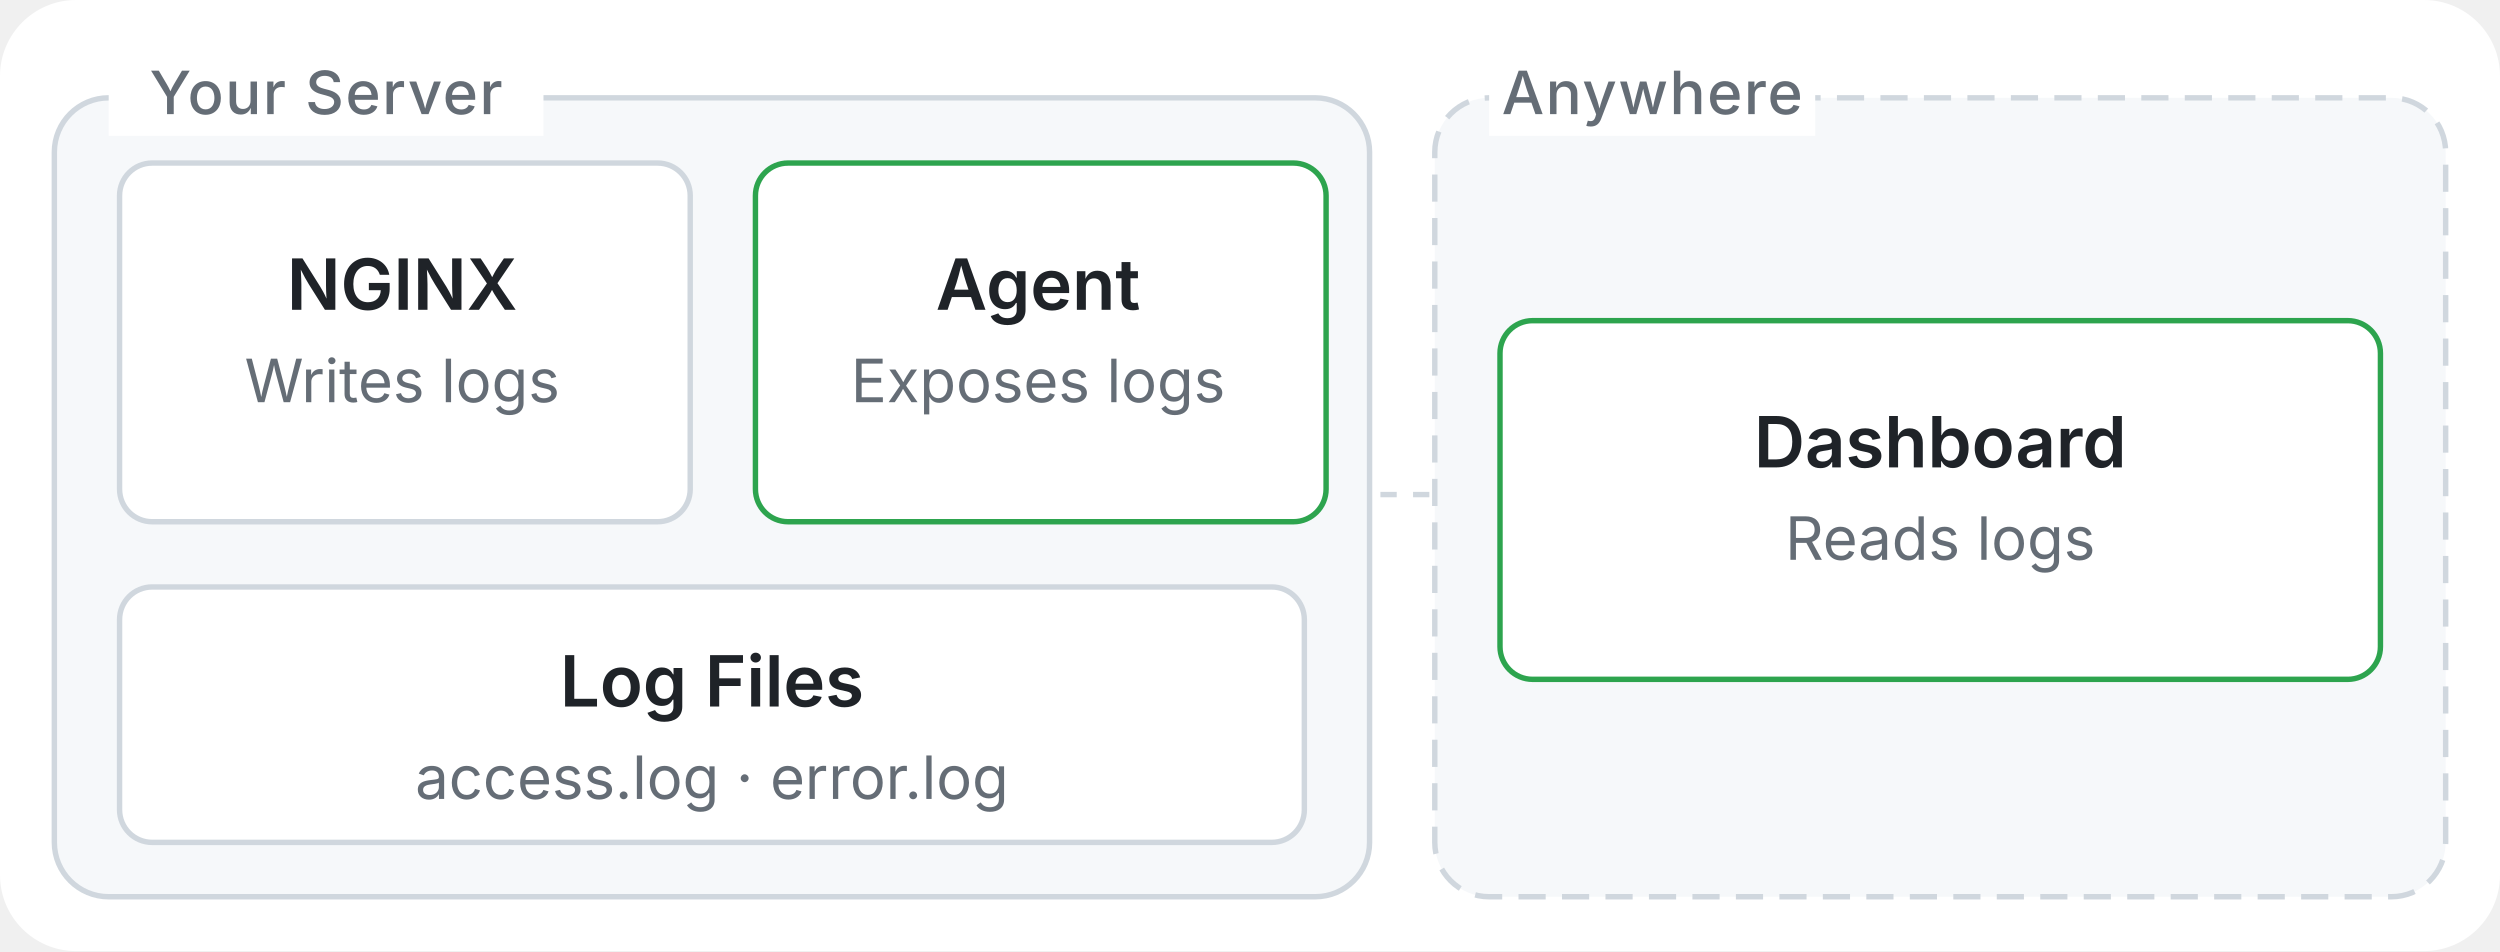
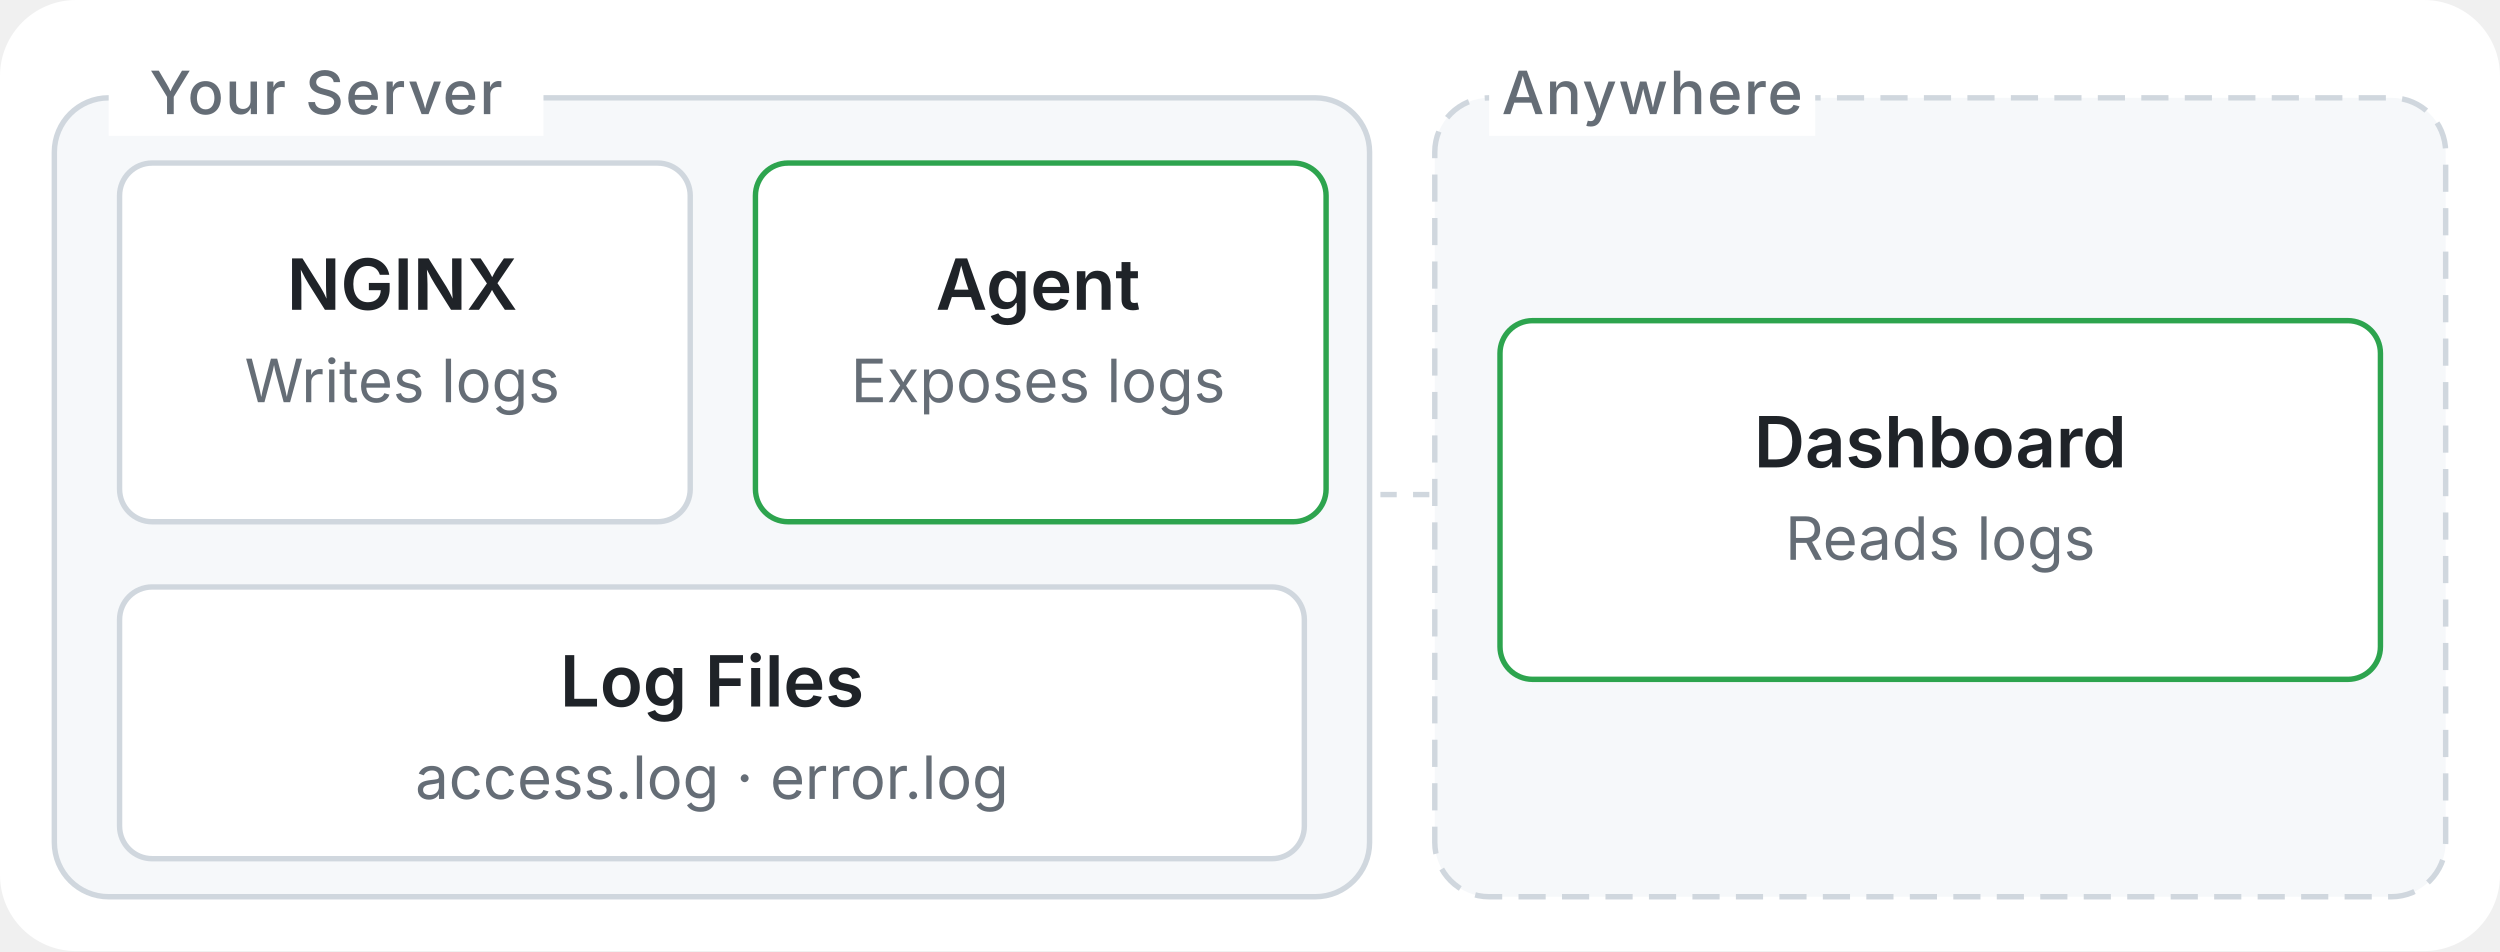
<svg xmlns="http://www.w3.org/2000/svg" width="460" height="175" viewBox="0 0 460 175">
  <defs>
    <clipPath id="rounded">
      <rect width="460" height="175" rx="14" />
    </clipPath>
  </defs>
  <style>
    text { font-family: Inter, Helvetica, Arial, sans-serif; }
  </style>
  <g clip-path="url(#rounded)">
    <rect width="460" height="175" fill="#ffffff" />
    <rect x="10" y="18" width="242" height="147" rx="10" fill="#f6f8fa" stroke="#d0d7de" stroke-width="1" />
    <rect x="20" y="11" width="80" height="14" fill="#ffffff" />
    <text x="60" y="21" text-anchor="middle" font-size="11" font-weight="500" fill="#656d76" letter-spacing="0.3">Your Server</text>
    <rect x="22" y="30" width="105" height="66" rx="6" fill="#ffffff" stroke="#d0d7de" stroke-width="1" />
    <text x="74" y="57" text-anchor="middle" font-size="13" font-weight="600" fill="#1f2328">NGINX</text>
    <text x="74" y="74" text-anchor="middle" font-size="11" fill="#656d76">Writes logs</text>
    <rect x="139" y="30" width="105" height="66" rx="6" fill="#ffffff" stroke="#2da44e" stroke-width="1" />
    <text x="191" y="57" text-anchor="middle" font-size="13" font-weight="600" fill="#1f2328">Agent</text>
    <text x="191" y="74" text-anchor="middle" font-size="11" fill="#656d76">Exposes logs</text>
-     <rect x="22" y="108" width="218" height="47" rx="6" fill="#ffffff" stroke="#d0d7de" stroke-width="1" />
+     <rect x="22" y="108" width="218" height="50" rx="6" fill="#ffffff" stroke="#d0d7de" stroke-width="1" />
    <text x="131" y="130" text-anchor="middle" font-size="13" font-weight="600" fill="#1f2328">Log Files</text>
    <text x="131" y="147" text-anchor="middle" font-size="11" fill="#656d76">access.log · error.log</text>
    <line x1="254" y1="91" x2="264" y2="91" stroke="#d0d7de" stroke-width="1" stroke-dasharray="3,3" />
    <rect x="264" y="18" width="186" height="147" rx="10" fill="#f6f8fa" stroke="#d0d7de" stroke-width="1" stroke-dasharray="5,3" />
    <rect x="274" y="11" width="60" height="14" fill="#ffffff" />
    <text x="304" y="21" text-anchor="middle" font-size="11" font-weight="500" fill="#656d76" letter-spacing="0.3">Anywhere</text>
    <rect x="276" y="59" width="162" height="66" rx="6" fill="#ffffff" stroke="#2da44e" stroke-width="1" />
    <text x="357" y="86" text-anchor="middle" font-size="13" font-weight="600" fill="#1f2328">Dashboard</text>
    <text x="357" y="103" text-anchor="middle" font-size="11" fill="#656d76">Reads logs</text>
  </g>
</svg>
